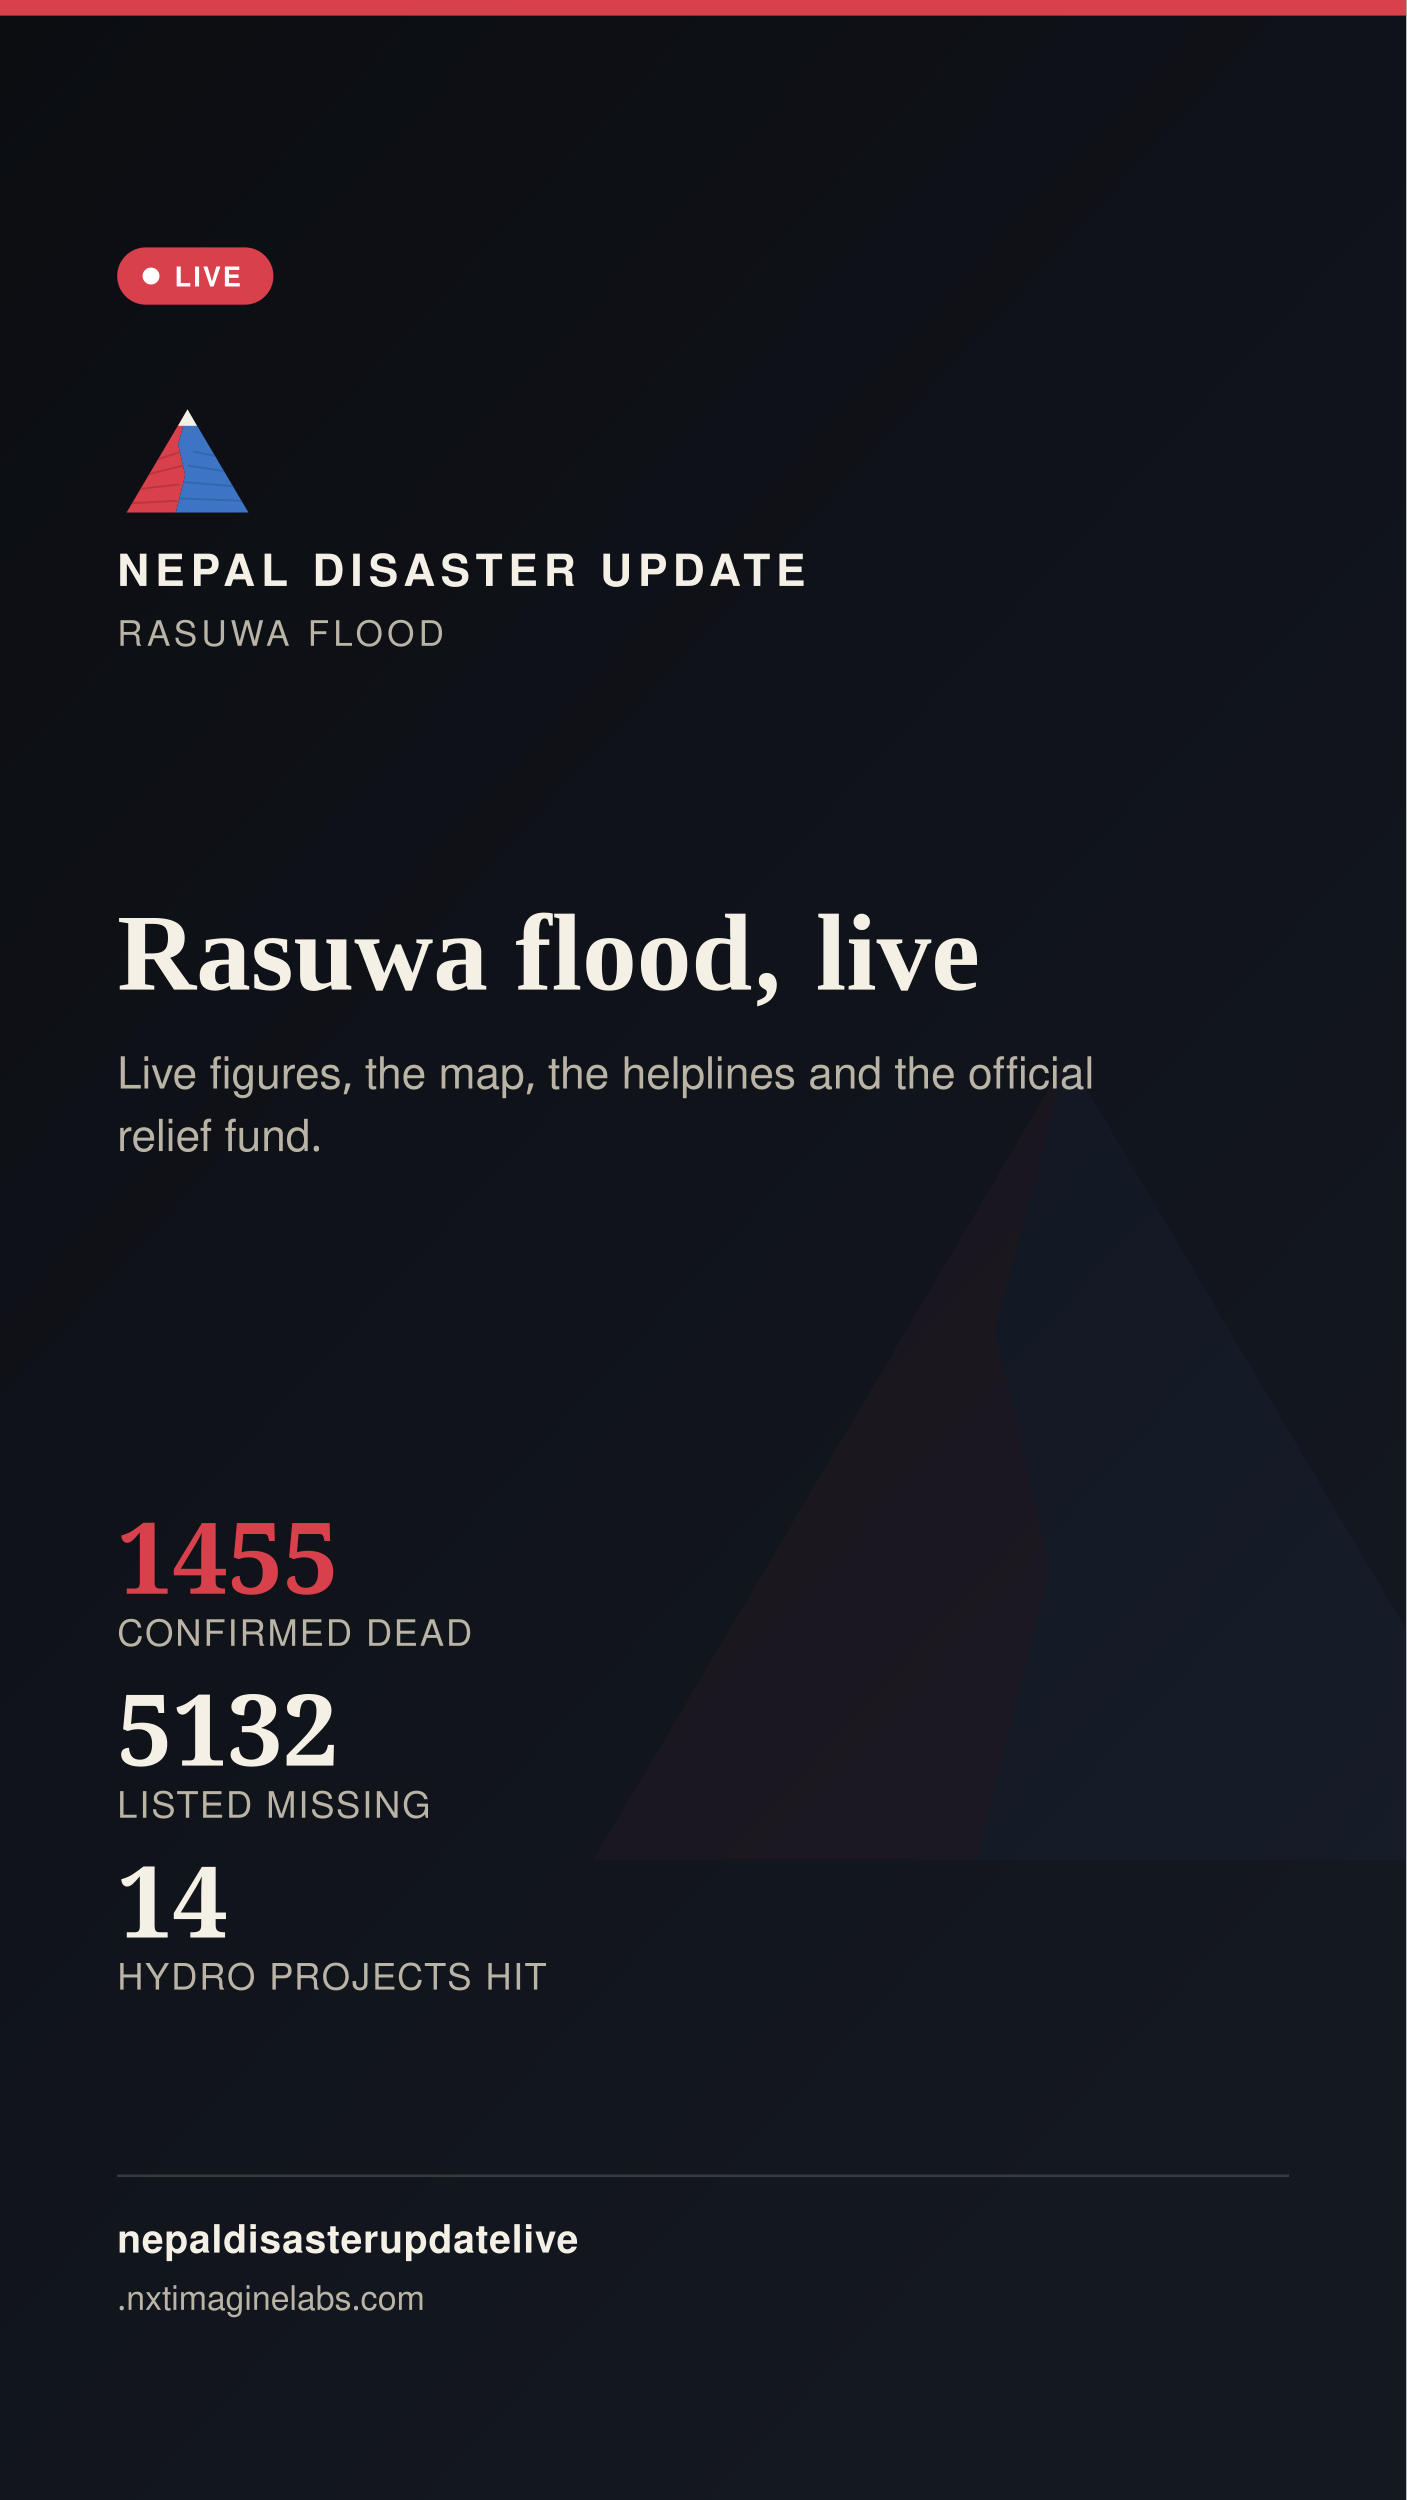
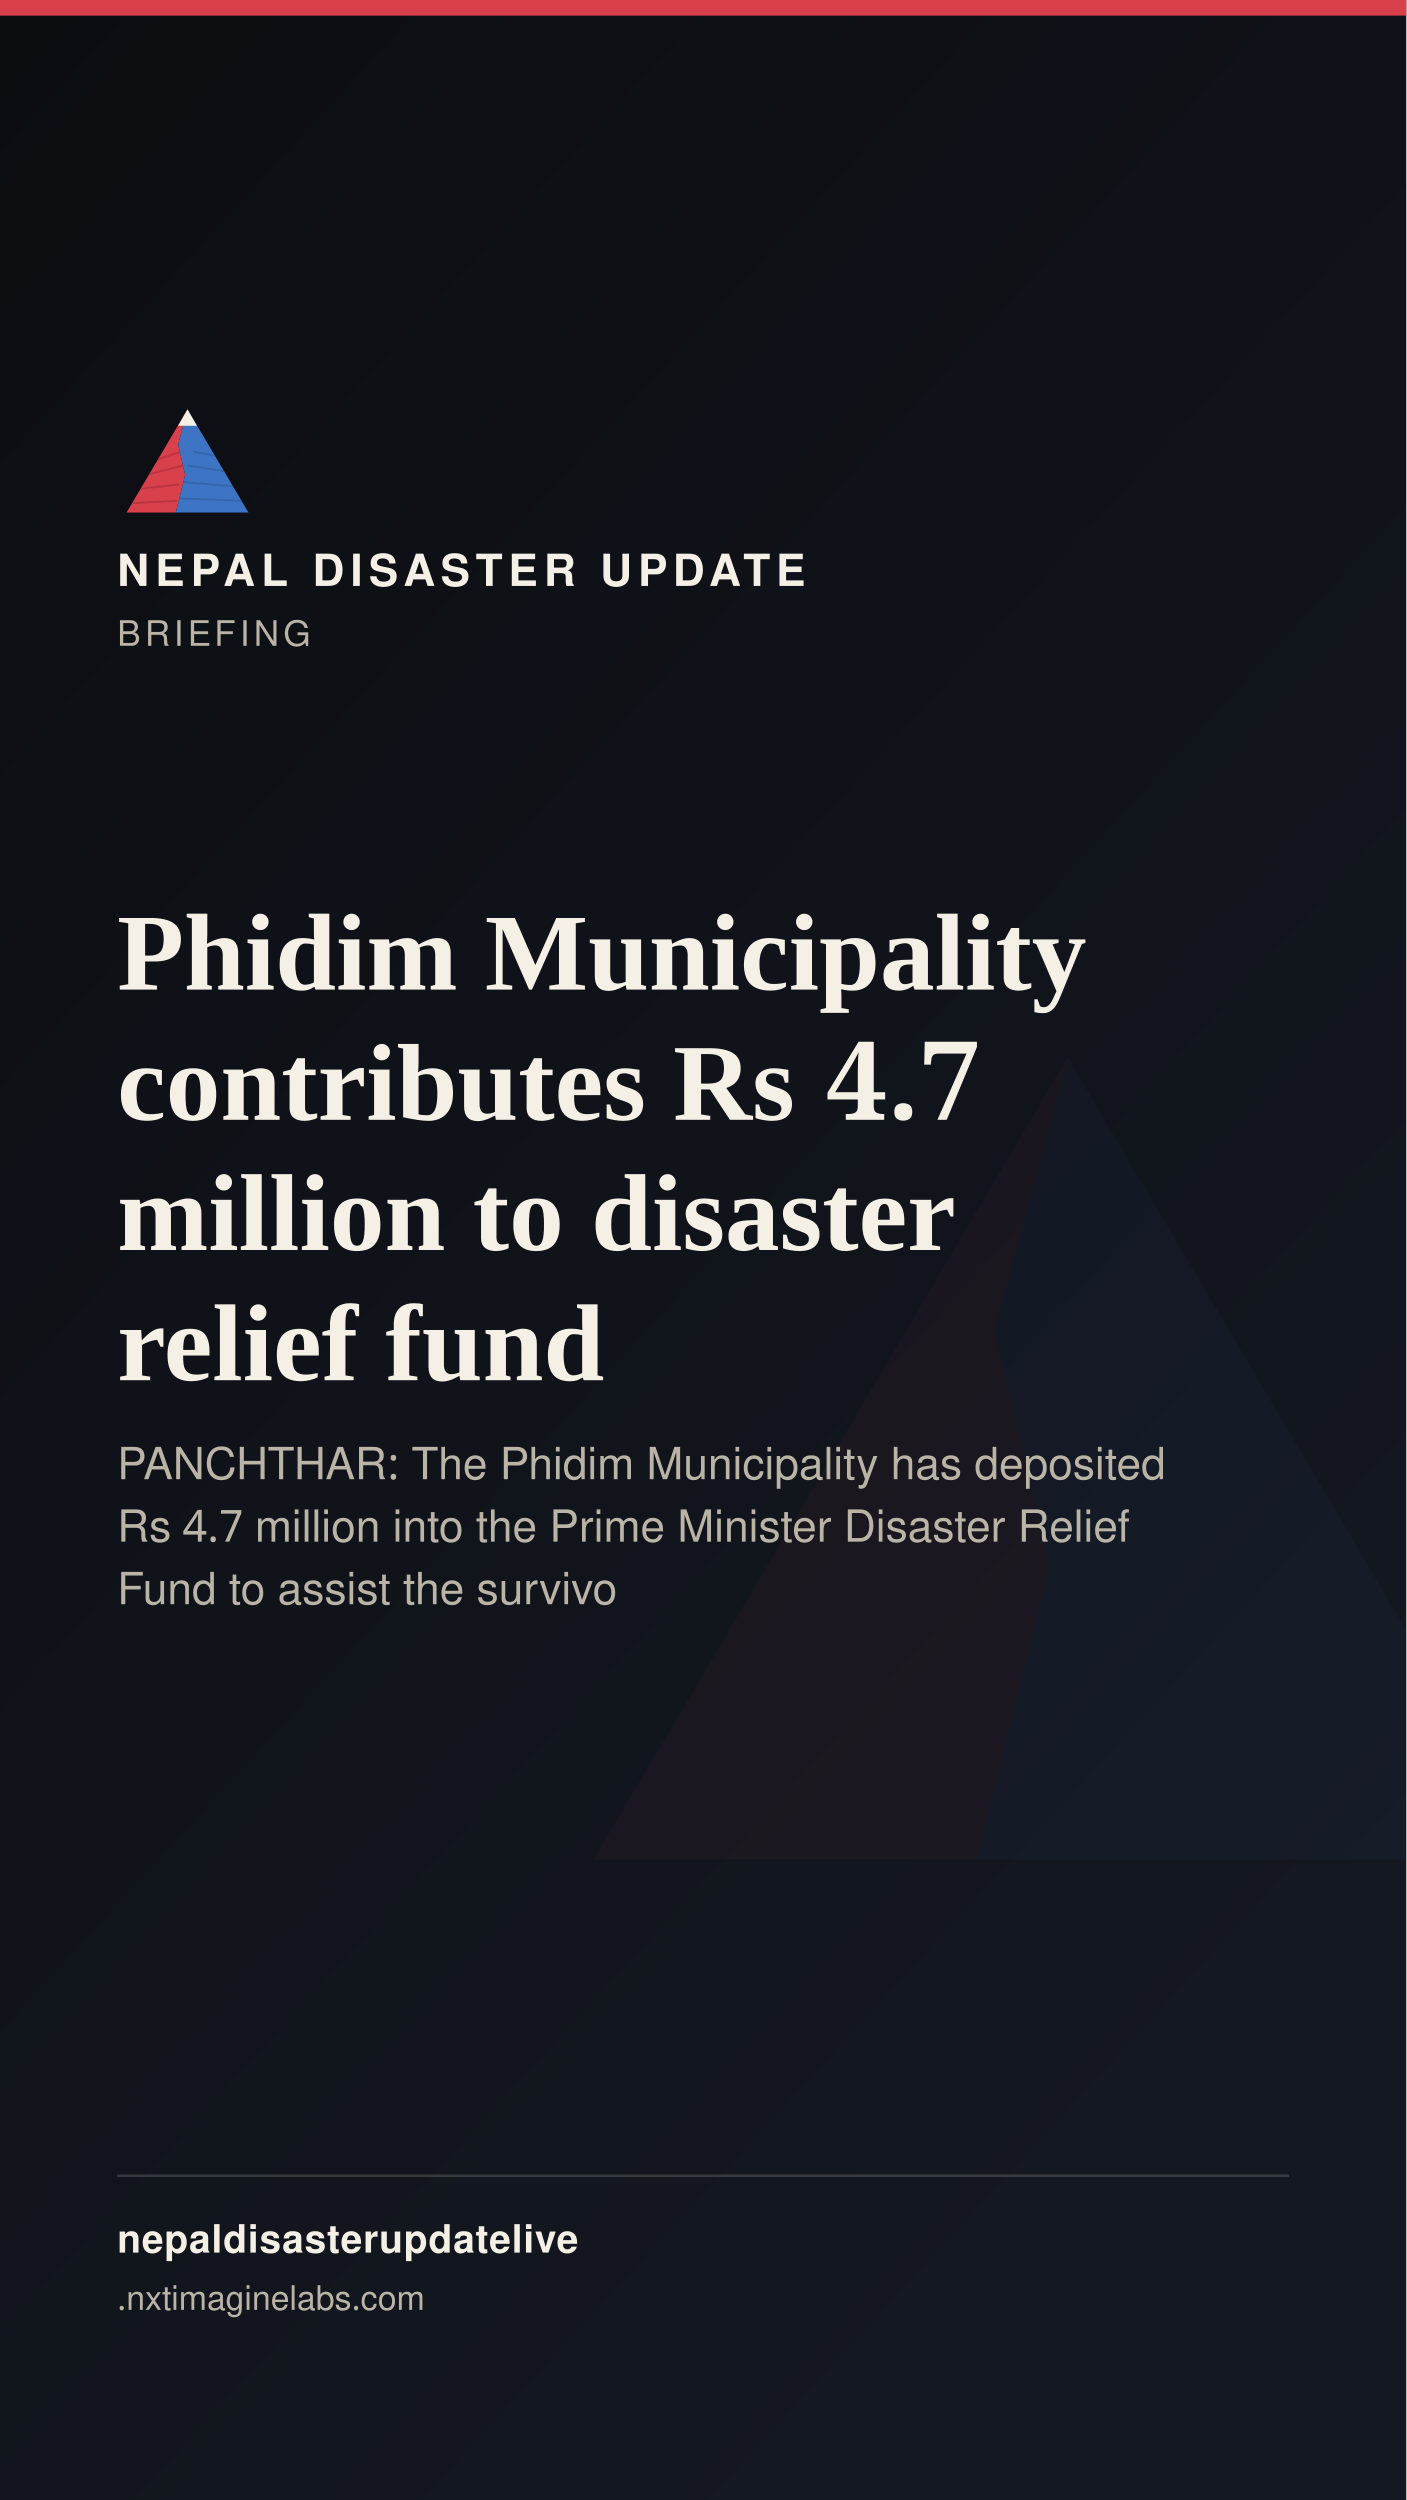
<svg xmlns="http://www.w3.org/2000/svg" width="1080" height="1920" viewBox="0 0 1080 1920">
  <defs>
    <linearGradient id="stbg" x1="0" y1="0" x2="0.6" y2="1">
      <stop offset="0" stop-color="#0B0D11" />
      <stop offset="1" stop-color="#141821" />
    </linearGradient>
  </defs>
  <rect width="1080" height="1920" fill="url(#stbg)" />
  <g transform="translate(400,700) scale(7)" opacity="0.05">
    <polygon points="60,16 52,46 58,72 50,104 8,104" fill="#D8404B" />
    <polygon points="60,16 112,104 50,104 58,72 52,46" fill="#3D74C4" />
  </g>
  <rect x="0" y="0" width="1080" height="12" fill="#D8404B" />
  <g transform="translate(90,300) scale(0.9)">
    <g>
      <defs>
        <clipPath id="ogLs">
          <polygon points="60,16 52,46 58,72 50,104 8,104" />
        </clipPath>
        <clipPath id="ogRs">
          <polygon points="60,16 112,104 50,104 58,72 52,46" />
        </clipPath>
      </defs>
      <polygon points="60,16 52,46 58,72 50,104 8,104" fill="#D8404B" />
      <g clip-path="url(#ogLs)" stroke="#A32A34" stroke-width="1.6" fill="none" opacity="0.55">
        <path d="M30,60 L55,52" />
        <path d="M24,72 L56,64" />
        <path d="M18,84 L53,80" />
        <path d="M13,96 L51,94" />
      </g>
      <polygon points="60,16 112,104 50,104 58,72 52,46" fill="#3D74C4" />
      <g clip-path="url(#ogRs)" stroke="#2A5793" stroke-width="1.6" fill="none" opacity="0.5">
        <path d="M65,52 L95,58" />
        <path d="M60,64 L100,70" />
        <path d="M56,78 L104,82" />
        <path d="M52,92 L108,94" />
      </g>
      <polygon points="60,16 52,30 68,30" fill="#F4F0E6" />
    </g>
  </g>
  <text x="90" y="450" font-family="'Public Sans', 'Noto Sans Devanagari', 'Helvetica Neue', Helvetica, Arial, sans-serif" font-size="34" font-weight="800" letter-spacing="4.6" fill="#F4F0E6">NEPAL DISASTER UPDATE</text>
-   <text x="90" y="496" font-family="'Public Sans', 'Noto Sans Devanagari', 'Helvetica Neue', Helvetica, Arial, sans-serif" font-size="27" letter-spacing="3.2" fill="#B9B4A6">RASUWA FLOOD</text>
-   <g>
-     <rect x="90" y="190" width="120" height="44" rx="22" fill="#D8404B" stroke="none" />
-     <circle cx="116" cy="212" r="6.5" fill="#FFFFFF" />
-     <text x="134" y="220" font-family="'Public Sans', 'Noto Sans Devanagari', 'Helvetica Neue', Helvetica, Arial, sans-serif" font-size="21" font-weight="700" letter-spacing="1.6" fill="#FFFFFF">LIVE</text>
-   </g>
-   <text x="90" y="760" font-family="Newsreader, 'Noto Serif Devanagari', Georgia, 'Times New Roman', serif" font-size="84" font-weight="600" fill="#F4F0E6">Rasuwa flood, live</text>
-   <text x="90" y="836" font-family="'Public Sans', 'Noto Sans Devanagari', 'Helvetica Neue', Helvetica, Arial, sans-serif" font-size="34" fill="#B9B4A6">Live figures, the map, the helplines and the official</text>
-   <text x="90" y="884" font-family="'Public Sans', 'Noto Sans Devanagari', 'Helvetica Neue', Helvetica, Arial, sans-serif" font-size="34" fill="#B9B4A6">relief fund.</text>
-   <g transform="translate(90,1224)">
-     <text x="0" y="0" font-family="Newsreader, 'Noto Serif Devanagari', Georgia, 'Times New Roman', serif" font-size="76" font-weight="600" fill="#D8404B">1455</text>
-     <text x="0" y="40" font-family="'Public Sans', 'Noto Sans Devanagari', 'Helvetica Neue', Helvetica, Arial, sans-serif" font-size="28" letter-spacing="1.4" fill="#B9B4A6">CONFIRMED DEAD</text>
-     <text x="0" y="132" font-family="Newsreader, 'Noto Serif Devanagari', Georgia, 'Times New Roman', serif" font-size="76" font-weight="600" fill="#F4F0E6">5132</text>
-     <text x="0" y="172" font-family="'Public Sans', 'Noto Sans Devanagari', 'Helvetica Neue', Helvetica, Arial, sans-serif" font-size="28" letter-spacing="1.4" fill="#B9B4A6">LISTED MISSING</text>
-     <text x="0" y="264" font-family="Newsreader, 'Noto Serif Devanagari', Georgia, 'Times New Roman', serif" font-size="76" font-weight="600" fill="#F4F0E6">14</text>
-     <text x="0" y="304" font-family="'Public Sans', 'Noto Sans Devanagari', 'Helvetica Neue', Helvetica, Arial, sans-serif" font-size="28" letter-spacing="1.4" fill="#B9B4A6">HYDRO PROJECTS HIT</text>
-   </g>
+   <text x="90" y="496" font-family="'Public Sans', 'Noto Sans Devanagari', 'Helvetica Neue', Helvetica, Arial, sans-serif" font-size="27" letter-spacing="3.2" fill="#B9B4A6">BRIEFING</text>
+   <text x="90" y="760" font-family="Newsreader, 'Noto Serif Devanagari', Georgia, 'Times New Roman', serif" font-size="84" font-weight="600" fill="#F4F0E6">Phidim Municipality</text>
+   <text x="90" y="860" font-family="Newsreader, 'Noto Serif Devanagari', Georgia, 'Times New Roman', serif" font-size="84" font-weight="600" fill="#F4F0E6">contributes Rs 4.7</text>
+   <text x="90" y="960" font-family="Newsreader, 'Noto Serif Devanagari', Georgia, 'Times New Roman', serif" font-size="84" font-weight="600" fill="#F4F0E6">million to disaster</text>
+   <text x="90" y="1060" font-family="Newsreader, 'Noto Serif Devanagari', Georgia, 'Times New Roman', serif" font-size="84" font-weight="600" fill="#F4F0E6">relief fund</text>
+   <text x="90" y="1136" font-family="'Public Sans', 'Noto Sans Devanagari', 'Helvetica Neue', Helvetica, Arial, sans-serif" font-size="34" fill="#B9B4A6">PANCHTHAR: The Phidim Municipality has deposited</text>
+   <text x="90" y="1184" font-family="'Public Sans', 'Noto Sans Devanagari', 'Helvetica Neue', Helvetica, Arial, sans-serif" font-size="34" fill="#B9B4A6">Rs 4.7 million into the Prime Minister Disaster Relief</text>
+   <text x="90" y="1232" font-family="'Public Sans', 'Noto Sans Devanagari', 'Helvetica Neue', Helvetica, Arial, sans-serif" font-size="34" fill="#B9B4A6">Fund to assist the survivo</text>
  <rect x="90" y="1670" width="900" height="2" fill="rgba(244,240,230,0.16)" />
  <text x="90" y="1730" font-family="'Public Sans', 'Noto Sans Devanagari', 'Helvetica Neue', Helvetica, Arial, sans-serif" font-size="30" fill="#F4F0E6" font-weight="700" letter-spacing="0.6">nepaldisasterupdatelive</text>
  <text x="90" y="1774" font-family="'Public Sans', 'Noto Sans Devanagari', 'Helvetica Neue', Helvetica, Arial, sans-serif" font-size="26" fill="#B9B4A6">
    .nxtimaginelabs.com</text>
</svg>
